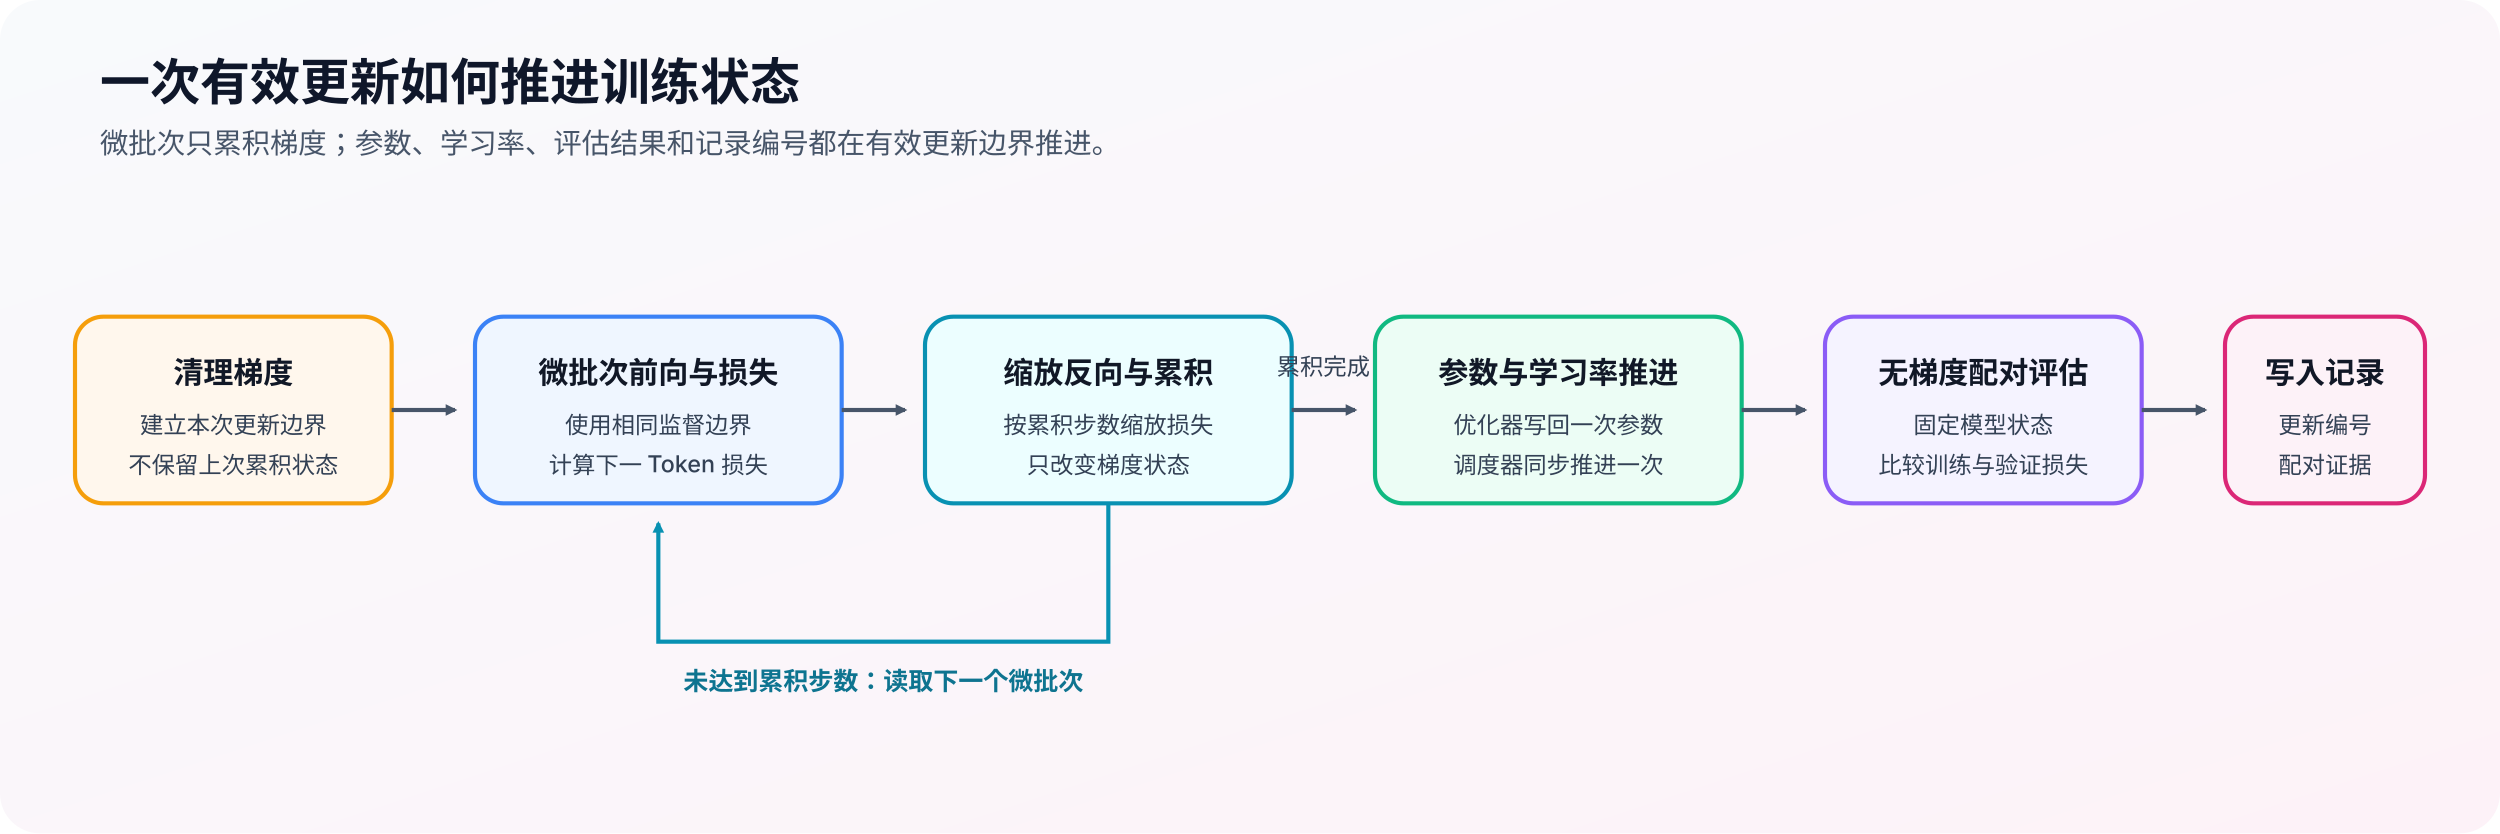
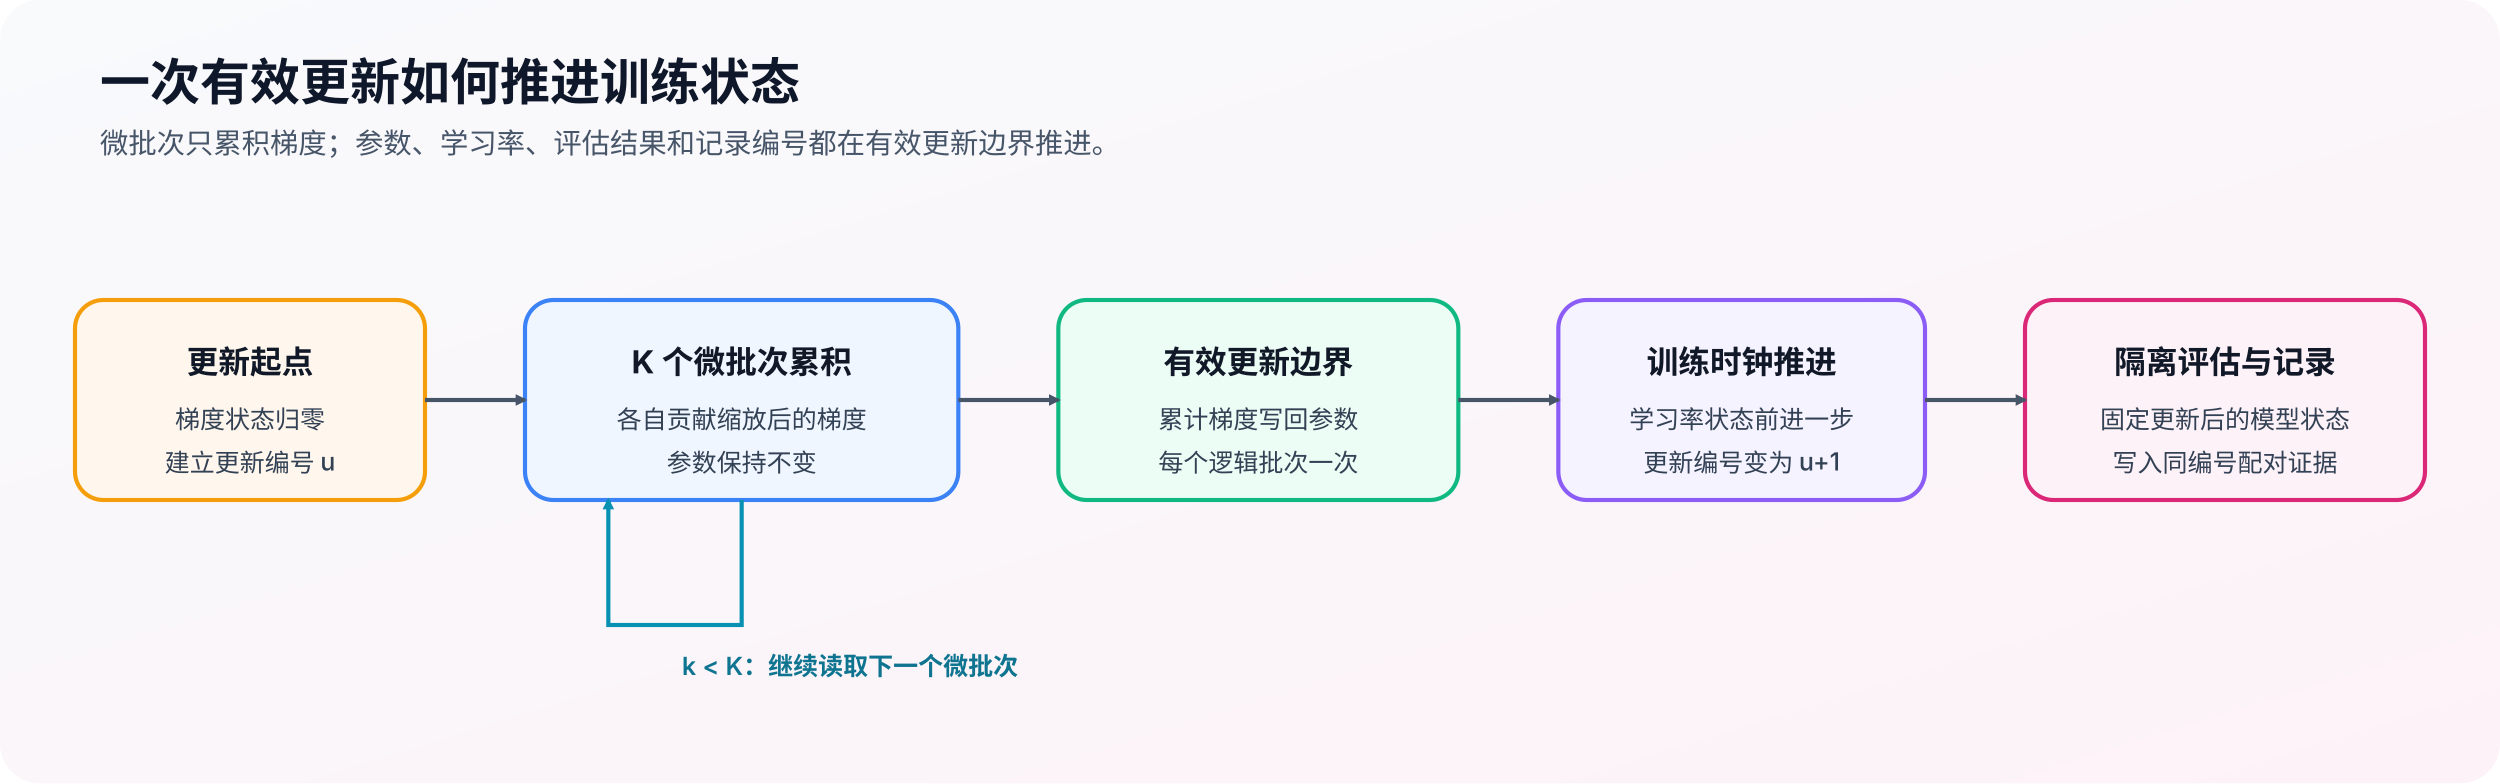
- <svg xmlns="http://www.w3.org/2000/svg" width="1500" height="500" viewBox="0 0 1500 500" role="img" aria-labelledby="title desc">
+ <svg xmlns="http://www.w3.org/2000/svg" width="1500" height="470" viewBox="0 0 1500 470" role="img" aria-labelledby="title desc">
  <defs>
    <linearGradient id="bg" x1="0" x2="1" y1="0" y2="1">
      <stop offset="0%" stop-color="#F8FAFC" />
      <stop offset="100%" stop-color="#FDF2F8" />
    </linearGradient>
    <marker id="arrow" viewBox="0 0 10 10" refX="8" refY="5" markerWidth="7" markerHeight="7" orient="auto" markerUnits="userSpaceOnUse">
      <path d="M0 0L10 5L0 10Z" fill="#475569" />
    </marker>
    <marker id="loopArrow" viewBox="0 0 10 10" refX="8" refY="5" markerWidth="7" markerHeight="7" orient="auto" markerUnits="userSpaceOnUse">
      <path d="M0 0L10 5L0 10Z" fill="#0891B2" />
    </marker>
    <style>
-       .title{font:700 30px "Inter","Noto Sans SC",sans-serif;fill:#0F172A}
-       .sub{font:500 17px "Inter","Noto Sans SC",sans-serif;fill:#475569}
-       .label{font:700 18px "Inter","Noto Sans SC",sans-serif;fill:#111827}
-       .small{font:500 14px "Inter","Noto Sans SC",sans-serif;fill:#334155}
+       .title{font-family:"Inter","Noto Sans CJK SC",sans-serif;font-size:30px;font-weight:700;fill:#0F172A}
+       .sub{font-family:"Inter","Noto Sans CJK SC",sans-serif;font-size:17px;font-weight:500;fill:#475569}
+       .label{font-family:"Inter","Noto Sans CJK SC",sans-serif;font-size:19px;font-weight:700;fill:#111827}
+       .small{font-family:"Inter","Noto Sans CJK SC",sans-serif;font-size:15px;font-weight:500;fill:#334155}
      .box{stroke-width:2.5}
      .arrow{stroke:#475569;stroke-width:2.5;fill:none;marker-end:url(#arrow)}
      .loop{stroke:#0891B2;stroke-width:2.5;fill:none;marker-end:url(#loopArrow)}
-       .loopText{font:600 15px "Inter","Noto Sans SC",sans-serif;fill:#0E7490}
+       .loopText{font-family:"Inter","Noto Sans CJK SC",sans-serif;font-size:15px;font-weight:600;fill:#0E7490}
    </style>
  </defs>
-   <rect width="1500" height="500" rx="24" fill="url(#bg)" />
+   <rect width="1500" height="470" rx="24" fill="url(#bg)" />
  <text x="60" y="60" class="title">一次有效更新如何推进训练状态</text>
  <text x="60" y="92" class="sub">微批次只累积梯度；参数、学习率、评估结果和记录编号都在有效更新边界推进。</text>
-   <rect x="45" y="190" width="190" height="112" rx="17" class="box" fill="#FFF7ED" stroke="#F59E0B" />
-   <text x="140" y="230" text-anchor="middle" class="label">清理梯度</text>
-   <text x="140" y="260" text-anchor="middle" class="small">建立本次更新边界</text>
-   <text x="140" y="284" text-anchor="middle" class="small">不保留上次累积状态</text>
-   <rect x="285" y="190" width="220" height="112" rx="17" class="box" fill="#EFF6FF" stroke="#3B82F6" />
-   <text x="395" y="230" text-anchor="middle" class="label">微批次前向与损失</text>
-   <text x="395" y="260" text-anchor="middle" class="small">使用相同监督边界</text>
-   <text x="395" y="284" text-anchor="middle" class="small">计算下一 Token 损失</text>
-   <rect x="555" y="190" width="220" height="112" rx="17" class="box" fill="#ECFEFF" stroke="#0891B2" />
-   <text x="665" y="230" text-anchor="middle" class="label">缩放反向与累积</text>
-   <text x="665" y="260" text-anchor="middle" class="small">按累积步数缩放损失</text>
-   <text x="665" y="284" text-anchor="middle" class="small">只改变梯度状态</text>
-   <rect x="825" y="190" width="220" height="112" rx="17" class="box" fill="#ECFDF5" stroke="#10B981" />
-   <text x="935" y="230" text-anchor="middle" class="label">参数与学习率推进</text>
-   <text x="935" y="260" text-anchor="middle" class="small">优化器写回一次参数</text>
-   <text x="935" y="284" text-anchor="middle" class="small">调度器同步推进一次</text>
-   <rect x="1095" y="190" width="190" height="112" rx="17" class="box" fill="#F5F3FF" stroke="#8B5CF6" />
-   <text x="1190" y="230" text-anchor="middle" class="label">无梯度配对评估</text>
-   <text x="1190" y="260" text-anchor="middle" class="small">固定模型状态</text>
-   <text x="1190" y="284" text-anchor="middle" class="small">比较训练与验证损失</text>
-   <rect x="1335" y="190" width="120" height="112" rx="17" class="box" fill="#FDF2F8" stroke="#DB2777" />
-   <text x="1395" y="230" text-anchor="middle" class="label">写入记录</text>
-   <text x="1395" y="260" text-anchor="middle" class="small">更新编号</text>
-   <text x="1395" y="284" text-anchor="middle" class="small">配对证据</text>
-   <path d="M235 246H273" class="arrow" />
-   <path d="M505 246H543" class="arrow" />
-   <path d="M775 246H813" class="arrow" />
-   <path d="M1045 246H1083" class="arrow" />
-   <path d="M1285 246H1323" class="arrow" />
-   <text x="794" y="225" text-anchor="middle" class="small">累积完成</text>
-   <path d="M665 302V385H395V314" class="loop" />
-   <text x="530" y="414" text-anchor="middle" class="loopText">未达到累积步数：读取下一个微批次</text>
+   <rect x="45" y="180" width="210" height="120" rx="17" class="box" fill="#FFF7ED" stroke="#F59E0B" />
+   <text x="150" y="224" text-anchor="middle" class="label">更新起点</text>
+   <text x="150" y="257" text-anchor="middle" class="small">梯度状态归零</text>
+   <text x="150" y="283" text-anchor="middle" class="small">建立更新编号 u</text>
+   <rect x="315" y="180" width="260" height="120" rx="17" class="box" fill="#EFF6FF" stroke="#3B82F6" />
+   <text x="445" y="224" text-anchor="middle" class="label">K 个微批次累积</text>
+   <text x="445" y="257" text-anchor="middle" class="small">各自贡献缩放后的梯度</text>
+   <text x="445" y="283" text-anchor="middle" class="small">参数保持不变</text>
+   <rect x="635" y="180" width="240" height="120" rx="17" class="box" fill="#ECFDF5" stroke="#10B981" />
+   <text x="755" y="224" text-anchor="middle" class="label">有效更新边界</text>
+   <text x="755" y="257" text-anchor="middle" class="small">累计梯度写回参数</text>
+   <text x="755" y="283" text-anchor="middle" class="small">每个逻辑批次一次</text>
+   <rect x="935" y="180" width="220" height="120" rx="17" class="box" fill="#F5F3FF" stroke="#8B5CF6" />
+   <text x="1045" y="224" text-anchor="middle" class="label">训练时钟推进</text>
+   <text x="1045" y="257" text-anchor="middle" class="small">学习率状态前进一步</text>
+   <text x="1045" y="283" text-anchor="middle" class="small">更新编号变为 u+1</text>
+   <rect x="1215" y="180" width="240" height="120" rx="17" class="box" fill="#FDF2F8" stroke="#DB2777" />
+   <text x="1335" y="224" text-anchor="middle" class="label">隔离评估与记录</text>
+   <text x="1335" y="257" text-anchor="middle" class="small">固定更新后的模型状态</text>
+   <text x="1335" y="283" text-anchor="middle" class="small">写入同编号配对证据</text>
+   <path d="M255 240H315" class="arrow" />
+   <path d="M575 240H635" class="arrow" />
+   <path d="M875 240H935" class="arrow" />
+   <path d="M1155 240H1215" class="arrow" />
+   <path d="M445 300V375H365V300" class="loop" />
+   <text x="510" y="405" text-anchor="middle" class="loopText">k &lt; K：继续读取下一个微批次</text>
</svg>
